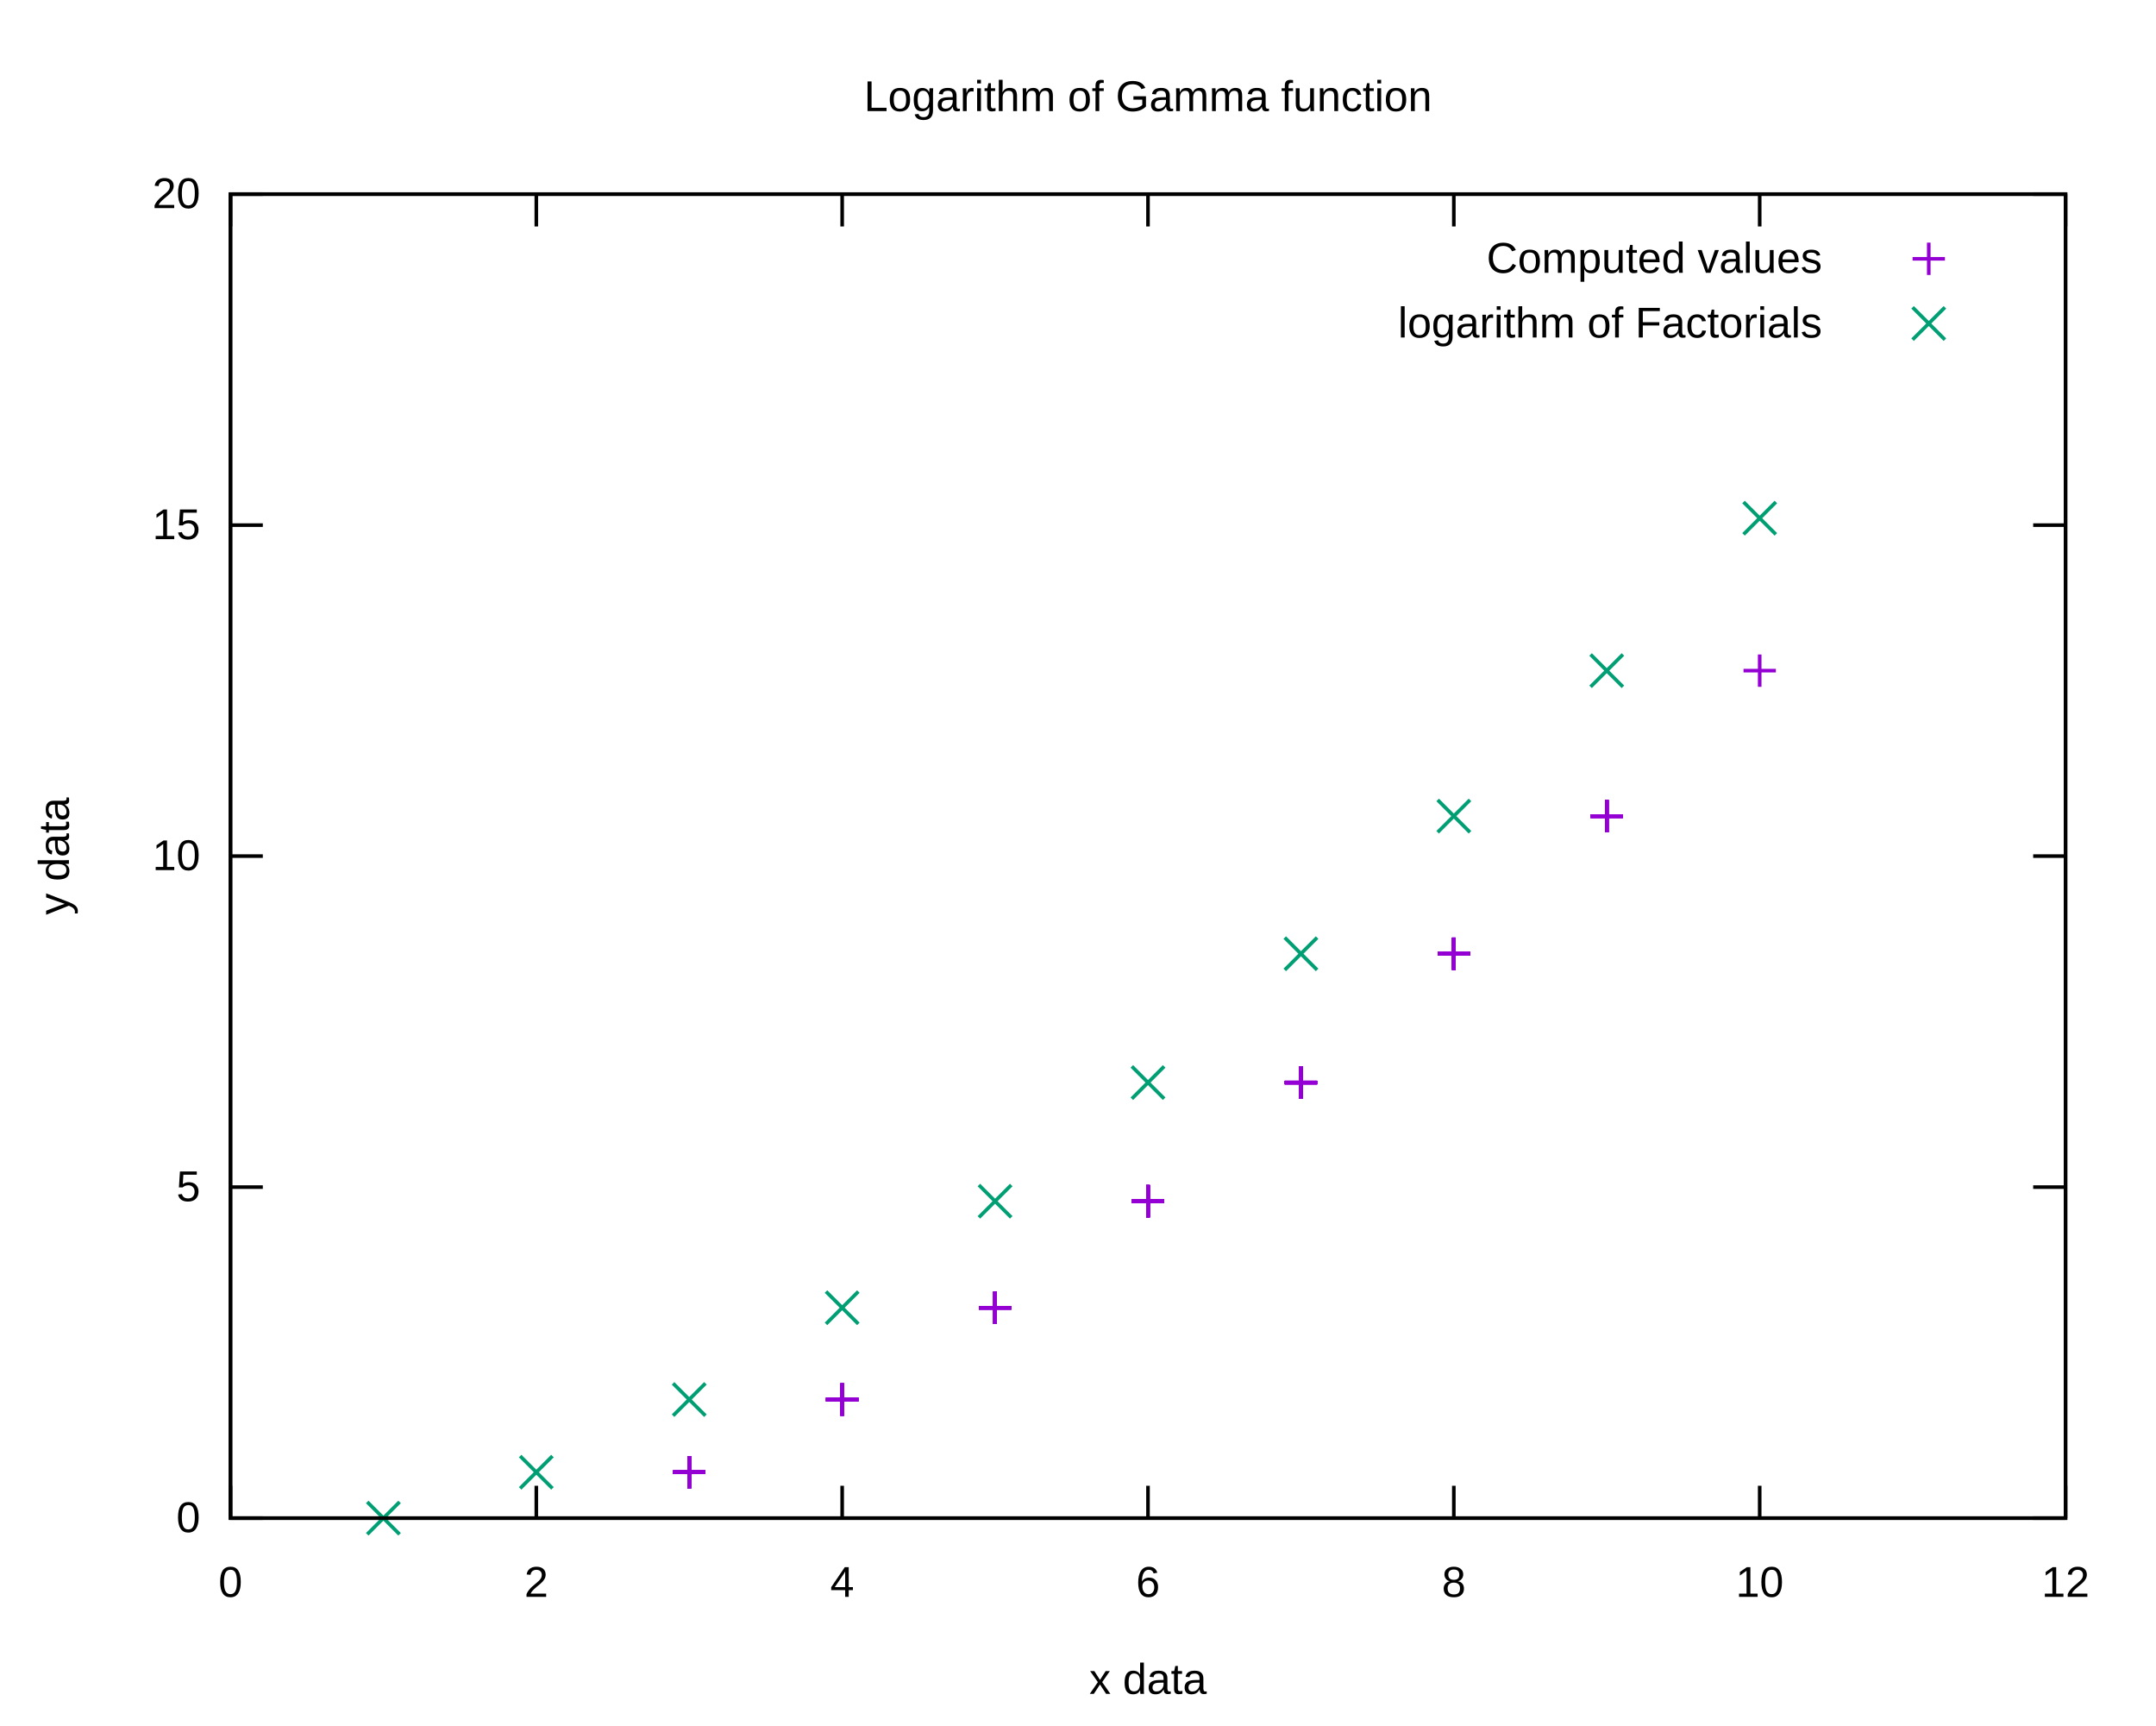
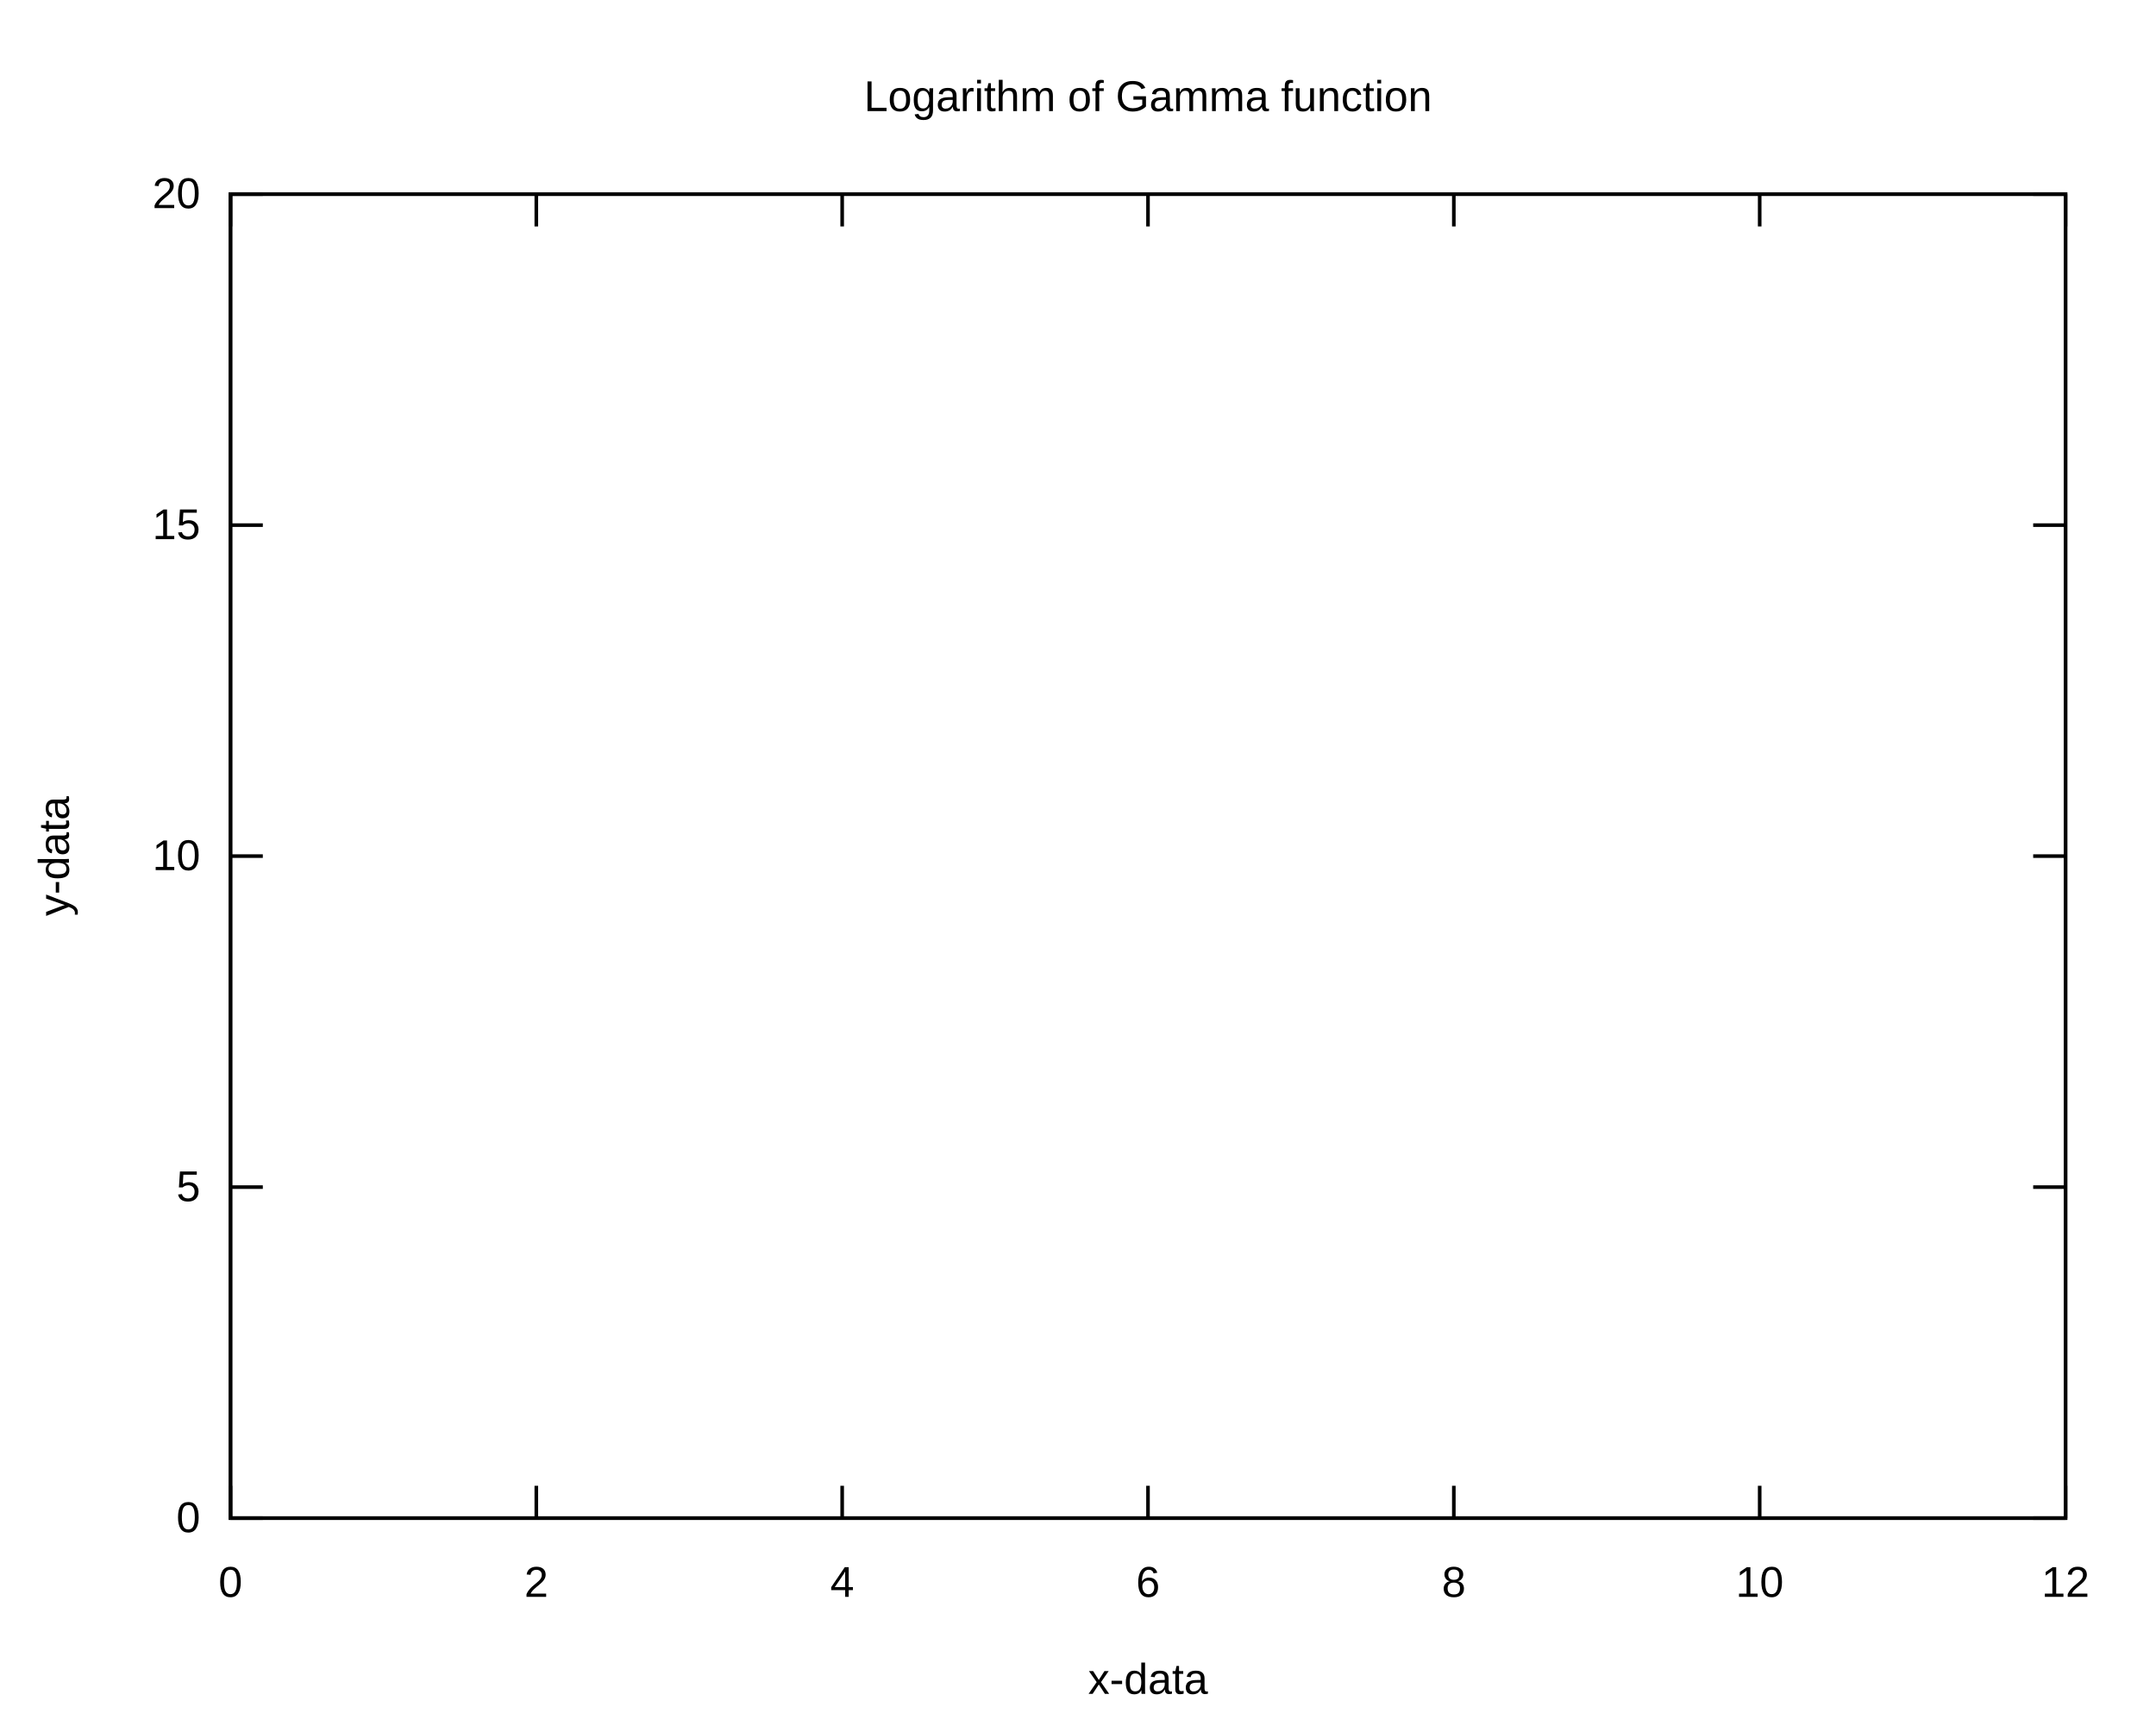
<svg xmlns="http://www.w3.org/2000/svg" xmlns:xlink="http://www.w3.org/1999/xlink" width="600" height="480" viewBox="0 0 600 480">
  <g id="gnuplot_canvas">
    <rect x="0" y="0" width="600" height="480" fill="none" />
    <defs>
      <circle id="gpDot" r="0.5" stroke-width="0.5" stroke="currentColor" />
      <path id="gpPt0" stroke-width="0.222" stroke="currentColor" d="M-1,0 h2 M0,-1 v2" />
      <path id="gpPt1" stroke-width="0.222" stroke="currentColor" d="M-1,-1 L1,1 M1,-1 L-1,1" />
      <path id="gpPt2" stroke-width="0.222" stroke="currentColor" d="M-1,0 L1,0 M0,-1 L0,1 M-1,-1 L1,1 M-1,1 L1,-1" />
      <rect id="gpPt3" stroke-width="0.222" stroke="currentColor" x="-1" y="-1" width="2" height="2" />
      <rect id="gpPt4" stroke-width="0.222" stroke="currentColor" fill="currentColor" x="-1" y="-1" width="2" height="2" />
      <circle id="gpPt5" stroke-width="0.222" stroke="currentColor" cx="0" cy="0" r="1" />
      <use xlink:href="#gpPt5" id="gpPt6" fill="currentColor" stroke="none" />
      <path id="gpPt7" stroke-width="0.222" stroke="currentColor" d="M0,-1.33 L-1.33,0.67 L1.33,0.67 z" />
      <use xlink:href="#gpPt7" id="gpPt8" fill="currentColor" stroke="none" />
      <use xlink:href="#gpPt7" id="gpPt9" stroke="currentColor" transform="rotate(180)" />
      <use xlink:href="#gpPt9" id="gpPt10" fill="currentColor" stroke="none" />
      <use xlink:href="#gpPt3" id="gpPt11" stroke="currentColor" transform="rotate(45)" />
      <use xlink:href="#gpPt11" id="gpPt12" fill="currentColor" stroke="none" />
      <path id="gpPt13" stroke-width="0.222" stroke="currentColor" d="M0,1.330 L1.265,0.411 L0.782,-1.067 L-0.782,-1.076 L-1.265,0.411 z" />
      <use xlink:href="#gpPt13" id="gpPt14" fill="currentColor" stroke="none" />
      <filter id="textbox" filterUnits="objectBoundingBox" x="0" y="0" height="1" width="1">
        <feFlood flood-color="white" flood-opacity="1" result="bgnd" />
        <feComposite in="SourceGraphic" in2="bgnd" operator="atop" />
      </filter>
      <filter id="greybox" filterUnits="objectBoundingBox" x="0" y="0" height="1" width="1">
        <feFlood flood-color="lightgrey" flood-opacity="1" result="grey" />
        <feComposite in="SourceGraphic" in2="grey" operator="atop" />
      </filter>
    </defs>
    <g fill="none" color="white" stroke="currentColor" stroke-width="1.00" stroke-linecap="butt" stroke-linejoin="miter">
</g>
    <g fill="none" color="black" stroke="currentColor" stroke-width="1.00" stroke-linecap="butt" stroke-linejoin="miter">
      <path stroke="black" d="M64.14,422.40 L73.14,422.40 M574.82,422.40 L565.82,422.40  " />
      <g transform="translate(55.75,426.30)" stroke="none" fill="black" font-family="Arial" font-size="12.00" text-anchor="end">
        <text>
          <tspan font-family="Arial"> 0</tspan>
        </text>
      </g>
    </g>
    <g fill="none" color="black" stroke="currentColor" stroke-width="1.00" stroke-linecap="butt" stroke-linejoin="miter">
      <path stroke="black" d="M64.14,330.30 L73.14,330.30 M574.82,330.30 L565.82,330.30  " />
      <g transform="translate(55.75,334.20)" stroke="none" fill="black" font-family="Arial" font-size="12.00" text-anchor="end">
        <text>
          <tspan font-family="Arial"> 5</tspan>
        </text>
      </g>
    </g>
    <g fill="none" color="black" stroke="currentColor" stroke-width="1.00" stroke-linecap="butt" stroke-linejoin="miter">
      <path stroke="black" d="M64.14,238.20 L73.14,238.20 M574.82,238.20 L565.82,238.20  " />
      <g transform="translate(55.75,242.10)" stroke="none" fill="black" font-family="Arial" font-size="12.00" text-anchor="end">
        <text>
          <tspan font-family="Arial"> 10</tspan>
        </text>
      </g>
    </g>
    <g fill="none" color="black" stroke="currentColor" stroke-width="1.00" stroke-linecap="butt" stroke-linejoin="miter">
      <path stroke="black" d="M64.14,146.11 L73.14,146.11 M574.82,146.11 L565.82,146.11  " />
      <g transform="translate(55.75,150.01)" stroke="none" fill="black" font-family="Arial" font-size="12.00" text-anchor="end">
        <text>
          <tspan font-family="Arial"> 15</tspan>
        </text>
      </g>
    </g>
    <g fill="none" color="black" stroke="currentColor" stroke-width="1.00" stroke-linecap="butt" stroke-linejoin="miter">
      <path stroke="black" d="M64.14,54.01 L73.14,54.01 M574.82,54.01 L565.82,54.01  " />
      <g transform="translate(55.75,57.91)" stroke="none" fill="black" font-family="Arial" font-size="12.00" text-anchor="end">
        <text>
          <tspan font-family="Arial"> 20</tspan>
        </text>
      </g>
    </g>
    <g fill="none" color="black" stroke="currentColor" stroke-width="1.00" stroke-linecap="butt" stroke-linejoin="miter">
      <path stroke="black" d="M64.14,422.40 L64.14,413.40 M64.14,54.01 L64.14,63.01  " />
      <g transform="translate(64.14,444.30)" stroke="none" fill="black" font-family="Arial" font-size="12.00" text-anchor="middle">
        <text>
          <tspan font-family="Arial"> 0</tspan>
        </text>
      </g>
    </g>
    <g fill="none" color="black" stroke="currentColor" stroke-width="1.00" stroke-linecap="butt" stroke-linejoin="miter">
      <path stroke="black" d="M149.25,422.40 L149.25,413.40 M149.25,54.01 L149.25,63.01  " />
      <g transform="translate(149.25,444.30)" stroke="none" fill="black" font-family="Arial" font-size="12.00" text-anchor="middle">
        <text>
          <tspan font-family="Arial"> 2</tspan>
        </text>
      </g>
    </g>
    <g fill="none" color="black" stroke="currentColor" stroke-width="1.00" stroke-linecap="butt" stroke-linejoin="miter">
      <path stroke="black" d="M234.37,422.40 L234.37,413.40 M234.37,54.01 L234.37,63.01  " />
      <g transform="translate(234.37,444.30)" stroke="none" fill="black" font-family="Arial" font-size="12.00" text-anchor="middle">
        <text>
          <tspan font-family="Arial"> 4</tspan>
        </text>
      </g>
    </g>
    <g fill="none" color="black" stroke="currentColor" stroke-width="1.00" stroke-linecap="butt" stroke-linejoin="miter">
      <path stroke="black" d="M319.48,422.40 L319.48,413.40 M319.48,54.01 L319.48,63.01  " />
      <g transform="translate(319.48,444.30)" stroke="none" fill="black" font-family="Arial" font-size="12.00" text-anchor="middle">
        <text>
          <tspan font-family="Arial"> 6</tspan>
        </text>
      </g>
    </g>
    <g fill="none" color="black" stroke="currentColor" stroke-width="1.00" stroke-linecap="butt" stroke-linejoin="miter">
      <path stroke="black" d="M404.59,422.40 L404.59,413.40 M404.59,54.01 L404.59,63.01  " />
      <g transform="translate(404.59,444.30)" stroke="none" fill="black" font-family="Arial" font-size="12.00" text-anchor="middle">
        <text>
          <tspan font-family="Arial"> 8</tspan>
        </text>
      </g>
    </g>
    <g fill="none" color="black" stroke="currentColor" stroke-width="1.00" stroke-linecap="butt" stroke-linejoin="miter">
      <path stroke="black" d="M489.71,422.40 L489.71,413.40 M489.71,54.01 L489.71,63.01  " />
      <g transform="translate(489.71,444.30)" stroke="none" fill="black" font-family="Arial" font-size="12.00" text-anchor="middle">
        <text>
          <tspan font-family="Arial"> 10</tspan>
        </text>
      </g>
    </g>
    <g fill="none" color="black" stroke="currentColor" stroke-width="1.00" stroke-linecap="butt" stroke-linejoin="miter">
      <path stroke="black" d="M574.82,422.40 L574.82,413.40 M574.82,54.01 L574.82,63.01  " />
      <g transform="translate(574.82,444.30)" stroke="none" fill="black" font-family="Arial" font-size="12.00" text-anchor="middle">
        <text>
          <tspan font-family="Arial"> 12</tspan>
        </text>
      </g>
    </g>
    <g fill="none" color="black" stroke="currentColor" stroke-width="1.00" stroke-linecap="butt" stroke-linejoin="miter">
</g>
    <g fill="none" color="black" stroke="currentColor" stroke-width="1.00" stroke-linecap="butt" stroke-linejoin="miter">
      <path stroke="black" d="M64.14,54.01 L64.14,422.40 L574.82,422.40 L574.82,54.01 L64.14,54.01 Z  " />
    </g>
    <g fill="none" color="black" stroke="currentColor" stroke-width="1.00" stroke-linecap="butt" stroke-linejoin="miter">
      <g transform="translate(19.18,238.21) rotate(270)" stroke="none" fill="black" font-family="Arial" font-size="12.00" text-anchor="middle">
        <text>
-           <tspan font-family="Arial">y data</tspan>
+           <tspan font-family="Arial">y-data</tspan>
        </text>
      </g>
    </g>
    <g fill="none" color="black" stroke="currentColor" stroke-width="1.00" stroke-linecap="butt" stroke-linejoin="miter">
      <g transform="translate(319.48,471.30)" stroke="none" fill="black" font-family="Arial" font-size="12.00" text-anchor="middle">
        <text>
-           <tspan font-family="Arial">x data</tspan>
+           <tspan font-family="Arial">x-data</tspan>
        </text>
      </g>
    </g>
    <g fill="none" color="black" stroke="currentColor" stroke-width="1.00" stroke-linecap="butt" stroke-linejoin="miter">
</g>
    <g id="gnuplot_plot_1">
      <g fill="none" color="black" stroke="currentColor" stroke-width="1.00" stroke-linecap="butt" stroke-linejoin="miter">
-         <g transform="translate(507.09,75.91)" stroke="none" fill="black" font-family="Arial" font-size="12.00" text-anchor="end">
-           <text>
-             <tspan font-family="Arial">Computed values</tspan>
-           </text>
-         </g>
-       </g>
-       <g fill="none" color="black" stroke="currentColor" stroke-width="1.00" stroke-linecap="butt" stroke-linejoin="miter">
-         <use xlink:href="#gpPt0" transform="translate(191.81,409.63) scale(4.50)" color="rgb(148,   0, 211)" />
-         <use xlink:href="#gpPt0" transform="translate(191.81,409.63) scale(4.50)" color="rgb(148,   0, 211)" />
-         <use xlink:href="#gpPt0" transform="translate(191.81,409.63) scale(4.50)" color="rgb(148,   0, 211)" />
-         <use xlink:href="#gpPt0" transform="translate(191.81,409.63) scale(4.50)" color="rgb(148,   0, 211)" />
-         <use xlink:href="#gpPt0" transform="translate(191.81,409.63) scale(4.50)" color="rgb(148,   0, 211)" />
-         <use xlink:href="#gpPt0" transform="translate(191.81,409.63) scale(4.50)" color="rgb(148,   0, 211)" />
-         <use xlink:href="#gpPt0" transform="translate(191.81,409.63) scale(4.50)" color="rgb(148,   0, 211)" />
-         <use xlink:href="#gpPt0" transform="translate(191.81,409.63) scale(4.50)" color="rgb(148,   0, 211)" />
-         <use xlink:href="#gpPt0" transform="translate(191.81,409.63) scale(4.50)" color="rgb(148,   0, 211)" />
-         <use xlink:href="#gpPt0" transform="translate(191.81,409.63) scale(4.50)" color="rgb(148,   0, 211)" />
-         <use xlink:href="#gpPt0" transform="translate(191.81,409.63) scale(4.50)" color="rgb(148,   0, 211)" />
-         <use xlink:href="#gpPt0" transform="translate(234.37,389.40) scale(4.50)" color="rgb(148,   0, 211)" />
-         <use xlink:href="#gpPt0" transform="translate(234.37,389.40) scale(4.50)" color="rgb(148,   0, 211)" />
-         <use xlink:href="#gpPt0" transform="translate(234.37,389.40) scale(4.50)" color="rgb(148,   0, 211)" />
-         <use xlink:href="#gpPt0" transform="translate(234.37,389.40) scale(4.50)" color="rgb(148,   0, 211)" />
-         <use xlink:href="#gpPt0" transform="translate(234.37,389.40) scale(4.50)" color="rgb(148,   0, 211)" />
-         <use xlink:href="#gpPt0" transform="translate(234.37,389.40) scale(4.50)" color="rgb(148,   0, 211)" />
-         <use xlink:href="#gpPt0" transform="translate(234.37,389.40) scale(4.50)" color="rgb(148,   0, 211)" />
-         <use xlink:href="#gpPt0" transform="translate(234.37,389.40) scale(4.50)" color="rgb(148,   0, 211)" />
-         <use xlink:href="#gpPt0" transform="translate(234.37,389.40) scale(4.50)" color="rgb(148,   0, 211)" />
-         <use xlink:href="#gpPt0" transform="translate(234.37,389.40) scale(4.50)" color="rgb(148,   0, 211)" />
-         <use xlink:href="#gpPt0" transform="translate(234.37,389.40) scale(4.50)" color="rgb(148,   0, 211)" />
-         <use xlink:href="#gpPt0" transform="translate(276.92,363.86) scale(4.50)" color="rgb(148,   0, 211)" />
-         <use xlink:href="#gpPt0" transform="translate(276.92,363.86) scale(4.50)" color="rgb(148,   0, 211)" />
-         <use xlink:href="#gpPt0" transform="translate(276.92,363.86) scale(4.50)" color="rgb(148,   0, 211)" />
-         <use xlink:href="#gpPt0" transform="translate(276.92,363.86) scale(4.50)" color="rgb(148,   0, 211)" />
-         <use xlink:href="#gpPt0" transform="translate(276.92,363.86) scale(4.50)" color="rgb(148,   0, 211)" />
-         <use xlink:href="#gpPt0" transform="translate(276.92,363.86) scale(4.50)" color="rgb(148,   0, 211)" />
-         <use xlink:href="#gpPt0" transform="translate(276.92,363.86) scale(4.50)" color="rgb(148,   0, 211)" />
-         <use xlink:href="#gpPt0" transform="translate(276.92,363.86) scale(4.50)" color="rgb(148,   0, 211)" />
-         <use xlink:href="#gpPt0" transform="translate(276.92,363.86) scale(4.50)" color="rgb(148,   0, 211)" />
-         <use xlink:href="#gpPt0" transform="translate(276.92,363.86) scale(4.50)" color="rgb(148,   0, 211)" />
-         <use xlink:href="#gpPt0" transform="translate(276.92,363.86) scale(4.50)" color="rgb(148,   0, 211)" />
-         <use xlink:href="#gpPt0" transform="translate(319.48,334.22) scale(4.50)" color="rgb(148,   0, 211)" />
-         <use xlink:href="#gpPt0" transform="translate(319.48,334.22) scale(4.50)" color="rgb(148,   0, 211)" />
-         <use xlink:href="#gpPt0" transform="translate(319.48,334.22) scale(4.50)" color="rgb(148,   0, 211)" />
-         <use xlink:href="#gpPt0" transform="translate(319.48,334.22) scale(4.50)" color="rgb(148,   0, 211)" />
-         <use xlink:href="#gpPt0" transform="translate(319.48,334.22) scale(4.50)" color="rgb(148,   0, 211)" />
-         <use xlink:href="#gpPt0" transform="translate(319.48,334.22) scale(4.50)" color="rgb(148,   0, 211)" />
-         <use xlink:href="#gpPt0" transform="translate(319.48,334.22) scale(4.50)" color="rgb(148,   0, 211)" />
-         <use xlink:href="#gpPt0" transform="translate(319.48,334.22) scale(4.50)" color="rgb(148,   0, 211)" />
-         <use xlink:href="#gpPt0" transform="translate(319.48,334.22) scale(4.50)" color="rgb(148,   0, 211)" />
-         <use xlink:href="#gpPt0" transform="translate(319.48,334.22) scale(4.50)" color="rgb(148,   0, 211)" />
-         <use xlink:href="#gpPt0" transform="translate(319.48,334.22) scale(4.50)" color="rgb(148,   0, 211)" />
-         <use xlink:href="#gpPt0" transform="translate(362.04,301.21) scale(4.50)" color="rgb(148,   0, 211)" />
-         <use xlink:href="#gpPt0" transform="translate(362.04,301.21) scale(4.50)" color="rgb(148,   0, 211)" />
-         <use xlink:href="#gpPt0" transform="translate(362.04,301.21) scale(4.50)" color="rgb(148,   0, 211)" />
-         <use xlink:href="#gpPt0" transform="translate(362.04,301.21) scale(4.50)" color="rgb(148,   0, 211)" />
-         <use xlink:href="#gpPt0" transform="translate(362.04,301.21) scale(4.50)" color="rgb(148,   0, 211)" />
-         <use xlink:href="#gpPt0" transform="translate(362.04,301.21) scale(4.50)" color="rgb(148,   0, 211)" />
-         <use xlink:href="#gpPt0" transform="translate(362.04,301.21) scale(4.50)" color="rgb(148,   0, 211)" />
-         <use xlink:href="#gpPt0" transform="translate(362.04,301.21) scale(4.50)" color="rgb(148,   0, 211)" />
-         <use xlink:href="#gpPt0" transform="translate(362.04,301.21) scale(4.50)" color="rgb(148,   0, 211)" />
-         <use xlink:href="#gpPt0" transform="translate(362.04,301.21) scale(4.50)" color="rgb(148,   0, 211)" />
-         <use xlink:href="#gpPt0" transform="translate(362.04,301.21) scale(4.50)" color="rgb(148,   0, 211)" />
-         <use xlink:href="#gpPt0" transform="translate(404.59,265.37) scale(4.50)" color="rgb(148,   0, 211)" />
-         <use xlink:href="#gpPt0" transform="translate(404.59,265.37) scale(4.50)" color="rgb(148,   0, 211)" />
-         <use xlink:href="#gpPt0" transform="translate(404.59,265.37) scale(4.50)" color="rgb(148,   0, 211)" />
-         <use xlink:href="#gpPt0" transform="translate(404.59,265.37) scale(4.50)" color="rgb(148,   0, 211)" />
-         <use xlink:href="#gpPt0" transform="translate(404.59,265.37) scale(4.50)" color="rgb(148,   0, 211)" />
-         <use xlink:href="#gpPt0" transform="translate(404.59,265.37) scale(4.50)" color="rgb(148,   0, 211)" />
-         <use xlink:href="#gpPt0" transform="translate(404.59,265.37) scale(4.50)" color="rgb(148,   0, 211)" />
-         <use xlink:href="#gpPt0" transform="translate(404.59,265.37) scale(4.50)" color="rgb(148,   0, 211)" />
-         <use xlink:href="#gpPt0" transform="translate(404.59,265.37) scale(4.50)" color="rgb(148,   0, 211)" />
-         <use xlink:href="#gpPt0" transform="translate(404.59,265.37) scale(4.50)" color="rgb(148,   0, 211)" />
-         <use xlink:href="#gpPt0" transform="translate(404.59,265.37) scale(4.50)" color="rgb(148,   0, 211)" />
-         <use xlink:href="#gpPt0" transform="translate(447.15,227.07) scale(4.50)" color="rgb(148,   0, 211)" />
-         <use xlink:href="#gpPt0" transform="translate(447.15,227.07) scale(4.50)" color="rgb(148,   0, 211)" />
-         <use xlink:href="#gpPt0" transform="translate(447.15,227.07) scale(4.50)" color="rgb(148,   0, 211)" />
-         <use xlink:href="#gpPt0" transform="translate(447.15,227.07) scale(4.50)" color="rgb(148,   0, 211)" />
-         <use xlink:href="#gpPt0" transform="translate(447.15,227.07) scale(4.50)" color="rgb(148,   0, 211)" />
-         <use xlink:href="#gpPt0" transform="translate(447.15,227.07) scale(4.50)" color="rgb(148,   0, 211)" />
-         <use xlink:href="#gpPt0" transform="translate(447.15,227.07) scale(4.50)" color="rgb(148,   0, 211)" />
-         <use xlink:href="#gpPt0" transform="translate(447.15,227.07) scale(4.50)" color="rgb(148,   0, 211)" />
-         <use xlink:href="#gpPt0" transform="translate(447.15,227.07) scale(4.50)" color="rgb(148,   0, 211)" />
-         <use xlink:href="#gpPt0" transform="translate(447.15,227.07) scale(4.50)" color="rgb(148,   0, 211)" />
-         <use xlink:href="#gpPt0" transform="translate(447.15,227.07) scale(4.50)" color="rgb(148,   0, 211)" />
-         <use xlink:href="#gpPt0" transform="translate(489.71,186.60) scale(4.50)" color="rgb(148,   0, 211)" />
-         <use xlink:href="#gpPt0" transform="translate(536.76,72.01) scale(4.50)" color="rgb(148,   0, 211)" />
-       </g>
+ </g>
    </g>
    <g id="gnuplot_plot_2">
      <g fill="none" color="black" stroke="currentColor" stroke-width="1.00" stroke-linecap="butt" stroke-linejoin="miter">
-         <g transform="translate(507.09,93.91)" stroke="none" fill="black" font-family="Arial" font-size="12.00" text-anchor="end">
-           <text>
-             <tspan font-family="Arial">logarithm of Factorials</tspan>
-           </text>
-         </g>
-       </g>
-       <g fill="none" color="black" stroke="currentColor" stroke-width="1.00" stroke-linecap="butt" stroke-linejoin="miter">
-         <use xlink:href="#gpPt1" transform="translate(106.70,422.40) scale(4.50)" color="rgb(  0, 158, 115)" />
-         <use xlink:href="#gpPt1" transform="translate(149.25,409.63) scale(4.50)" color="rgb(  0, 158, 115)" />
-         <use xlink:href="#gpPt1" transform="translate(191.81,389.40) scale(4.50)" color="rgb(  0, 158, 115)" />
-         <use xlink:href="#gpPt1" transform="translate(234.37,363.86) scale(4.50)" color="rgb(  0, 158, 115)" />
-         <use xlink:href="#gpPt1" transform="translate(276.92,334.22) scale(4.50)" color="rgb(  0, 158, 115)" />
-         <use xlink:href="#gpPt1" transform="translate(319.48,301.21) scale(4.50)" color="rgb(  0, 158, 115)" />
-         <use xlink:href="#gpPt1" transform="translate(362.04,265.37) scale(4.50)" color="rgb(  0, 158, 115)" />
-         <use xlink:href="#gpPt1" transform="translate(404.59,227.07) scale(4.50)" color="rgb(  0, 158, 115)" />
-         <use xlink:href="#gpPt1" transform="translate(447.15,186.60) scale(4.50)" color="rgb(  0, 158, 115)" />
-         <use xlink:href="#gpPt1" transform="translate(489.71,144.18) scale(4.50)" color="rgb(  0, 158, 115)" />
-         <use xlink:href="#gpPt1" transform="translate(536.76,90.01) scale(4.50)" color="rgb(  0, 158, 115)" />
-       </g>
+ </g>
    </g>
    <g fill="none" color="white" stroke="rgb(  0, 158, 115)" stroke-width="2.00" stroke-linecap="butt" stroke-linejoin="miter">
</g>
    <g fill="none" color="black" stroke="currentColor" stroke-width="2.00" stroke-linecap="butt" stroke-linejoin="miter">
</g>
    <g fill="none" color="black" stroke="black" stroke-width="1.00" stroke-linecap="butt" stroke-linejoin="miter">
</g>
    <g fill="none" color="black" stroke="currentColor" stroke-width="1.00" stroke-linecap="butt" stroke-linejoin="miter">
      <path stroke="black" d="M64.14,54.01 L64.14,422.40 L574.82,422.40 L574.82,54.01 L64.14,54.01 Z  " />
    </g>
    <g fill="none" color="black" stroke="currentColor" stroke-width="1.00" stroke-linecap="butt" stroke-linejoin="miter">
      <g transform="translate(319.48,30.91)" stroke="none" fill="black" font-family="Arial" font-size="12.00" text-anchor="middle">
        <text>
          <tspan font-family="Arial">Logarithm of Gamma function </tspan>
        </text>
      </g>
    </g>
    <g fill="none" color="black" stroke="currentColor" stroke-width="1.00" stroke-linecap="butt" stroke-linejoin="miter">
</g>
  </g>
</svg>
